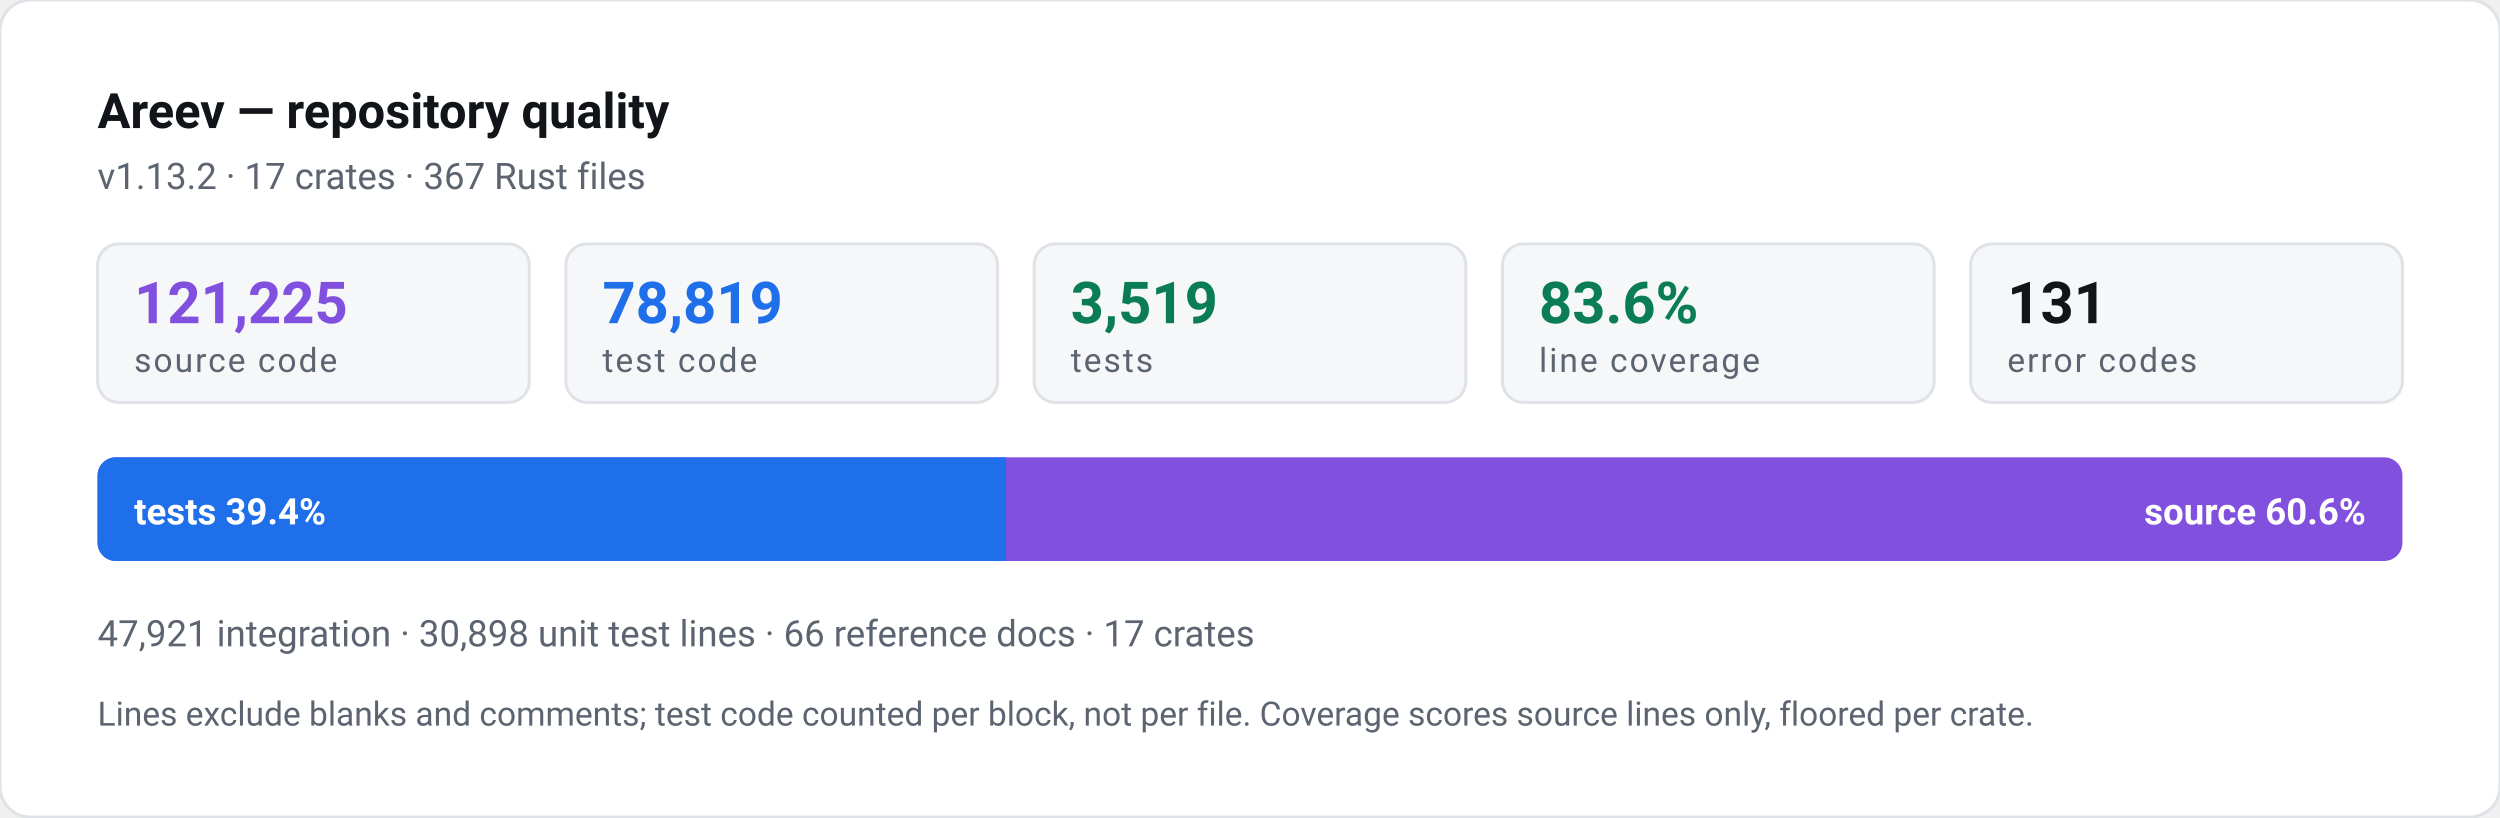
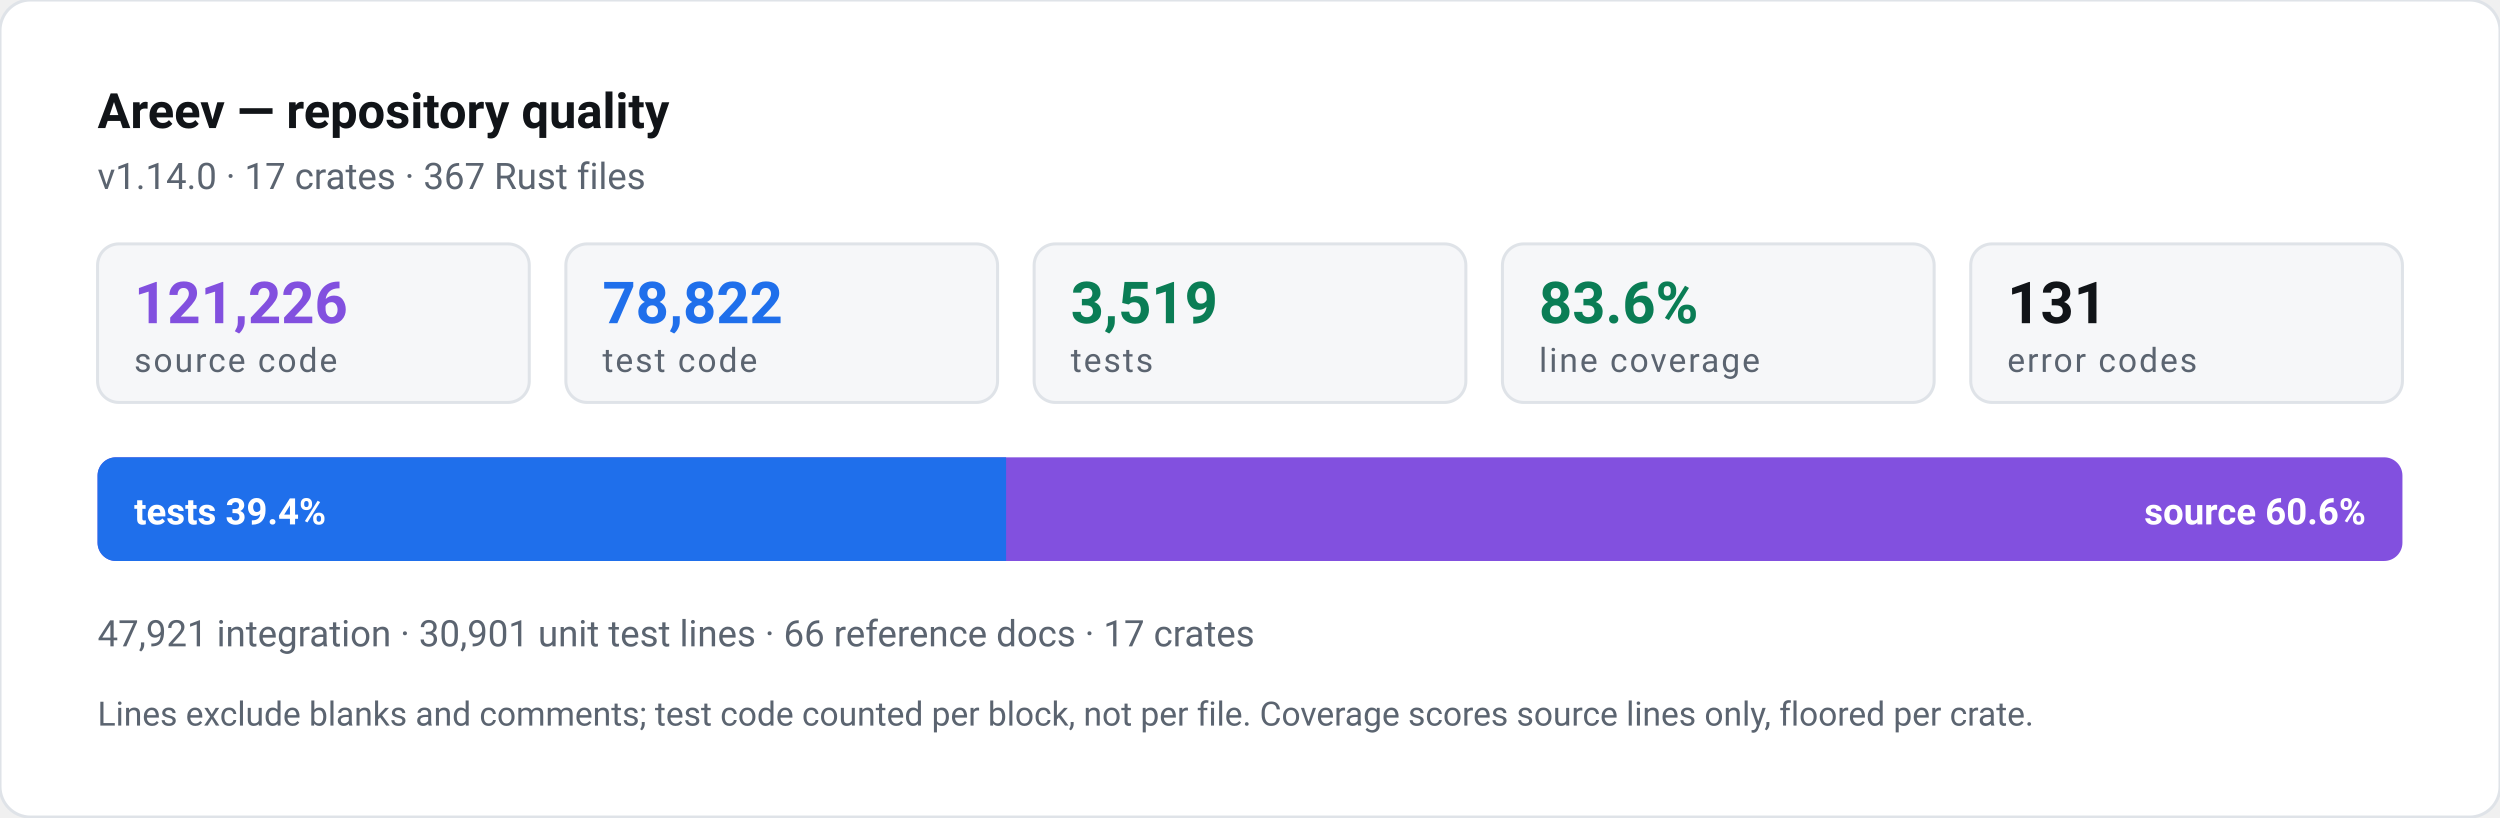
- <svg xmlns="http://www.w3.org/2000/svg" width="820" height="268" viewBox="0 0 820 268" role="img" aria-label="Areev repository quality: 78,819 lines of test code against 121,225 lines of source, 3,519 tests, 83.6% line coverage">
+ <svg xmlns="http://www.w3.org/2000/svg" width="820" height="268" viewBox="0 0 820 268" role="img" aria-label="Areev repository quality: 78,822 lines of test code against 121,226 lines of source, 3,519 tests, 83.6% line coverage">
  <style>text{font-family:ui-sans-serif,-apple-system,"Segoe UI",Roboto,Helvetica,Arial,sans-serif}.n{font-weight:700;font-variant-numeric:tabular-nums}.l{font-size:11px;letter-spacing:.06em;text-transform:uppercase}</style>
  <rect width="820" height="268" rx="10" fill="#ffffff" stroke="#dfe3e8" />
  <text x="32" y="42" class="n" font-size="16" fill="#111418">Areev — repository quality</text>
-   <text x="32" y="62" font-size="12" fill="#5b6470">v1.13.2 · 17 crates · 367 Rust files</text>
+   <text x="32" y="62" font-size="12" fill="#5b6470">v1.14.0 · 17 crates · 367 Rust files</text>
  <rect x="32.0" y="80" width="141.6" height="52" rx="7" fill="#f6f7f9" stroke="#dfe3e8" />
-   <text x="44.0" y="106" class="n" font-size="19" fill="#8250df">121,225</text>
+   <text x="44.0" y="106" class="n" font-size="19" fill="#8250df">121,226</text>
  <text x="44.0" y="122" class="l" fill="#5b6470">source code</text>
  <rect x="185.6" y="80" width="141.6" height="52" rx="7" fill="#f6f7f9" stroke="#dfe3e8" />
-   <text x="197.6" y="106" class="n" font-size="19" fill="#1f6feb">78,819</text>
+   <text x="197.6" y="106" class="n" font-size="19" fill="#1f6feb">78,822</text>
  <text x="197.6" y="122" class="l" fill="#5b6470">test code</text>
  <rect x="339.2" y="80" width="141.6" height="52" rx="7" fill="#f6f7f9" stroke="#dfe3e8" />
  <text x="351.2" y="106" class="n" font-size="19" fill="#0a7d55">3,519</text>
  <text x="351.2" y="122" class="l" fill="#5b6470">tests</text>
  <rect x="492.8" y="80" width="141.6" height="52" rx="7" fill="#f6f7f9" stroke="#dfe3e8" />
  <text x="504.8" y="106" class="n" font-size="19" fill="#0a7d55">83.6%</text>
  <text x="504.8" y="122" class="l" fill="#5b6470">line coverage</text>
  <rect x="646.4" y="80" width="141.6" height="52" rx="7" fill="#f6f7f9" stroke="#dfe3e8" />
  <text x="658.4" y="106" class="n" font-size="19" fill="#111418">131</text>
  <text x="658.4" y="122" class="l" fill="#5b6470">error codes</text>
  <rect x="32" y="150" width="756" height="34" rx="6" fill="#8250df" />
  <path d="M32 156a6 6 0 0 1 6-6h292v34h-292a6 6 0 0 1-6-6z" fill="#1f6feb" />
  <text x="44" y="172" class="n" font-size="12" fill="#ffffff">tests 39.4%</text>
  <text x="776" y="172" class="n" font-size="12" fill="#ffffff" text-anchor="end">source 60.6%</text>
-   <text x="32" y="212" font-size="12" fill="#5b6470">47,921 integration · 30,898 unit test lines · 66 reference docs · 17 crates</text>
+   <text x="32" y="212" font-size="12" fill="#5b6470">47,921 integration · 30,901 unit test lines · 66 reference docs · 17 crates</text>
  <text x="32" y="238" font-size="11" fill="#5b6470">Lines exclude blanks and comments; test code counted per block, not per file. Coverage scores source lines only, floored per crate.</text>
</svg>
